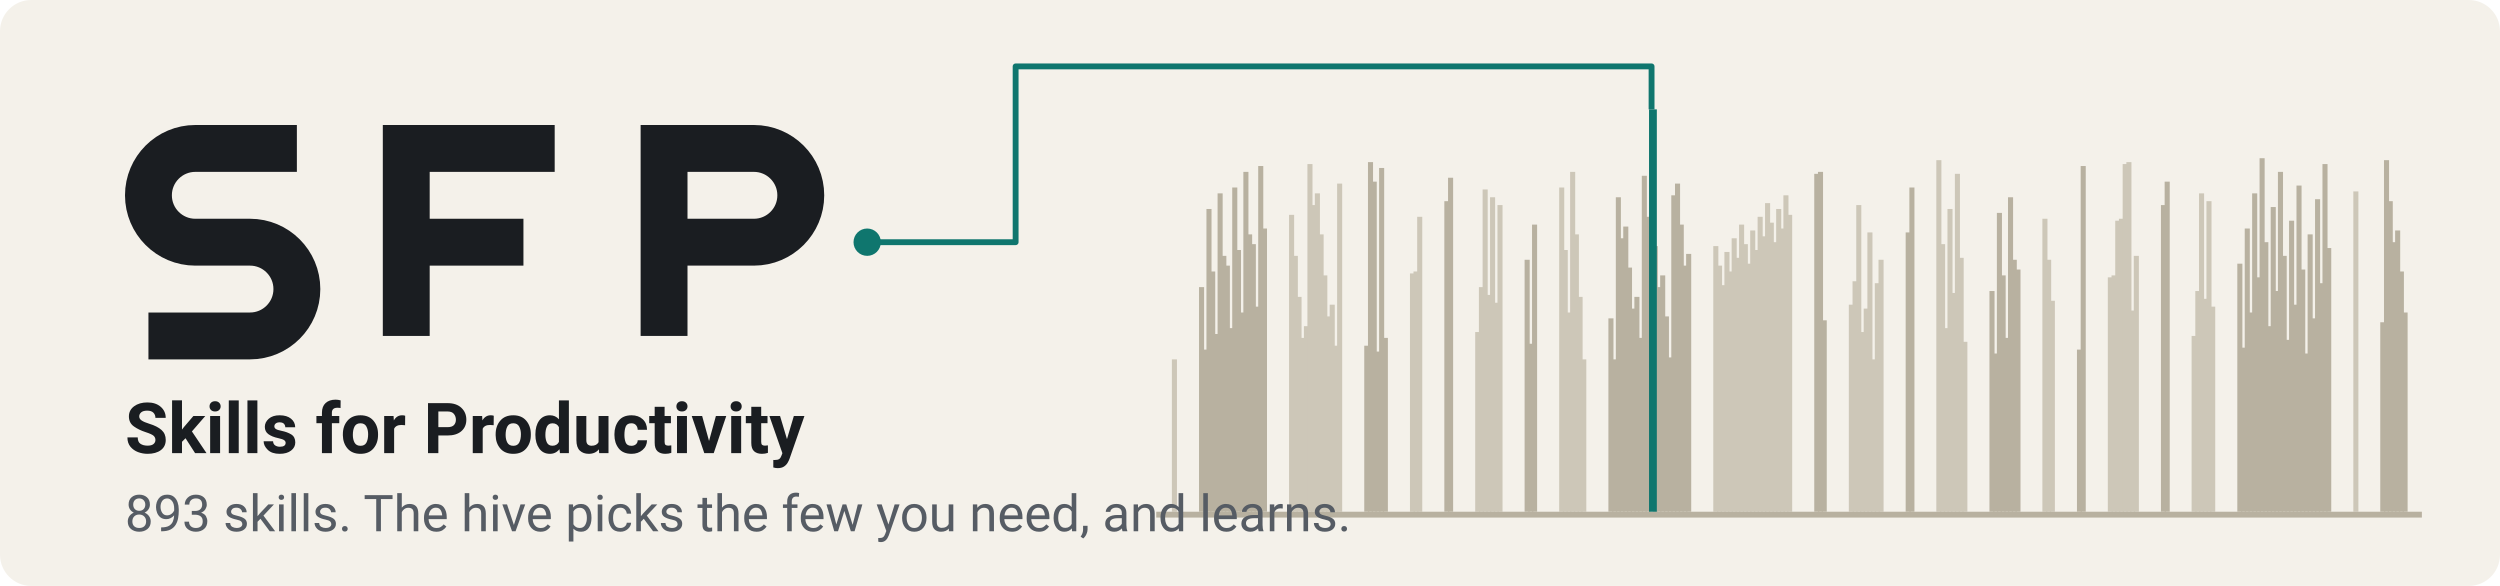
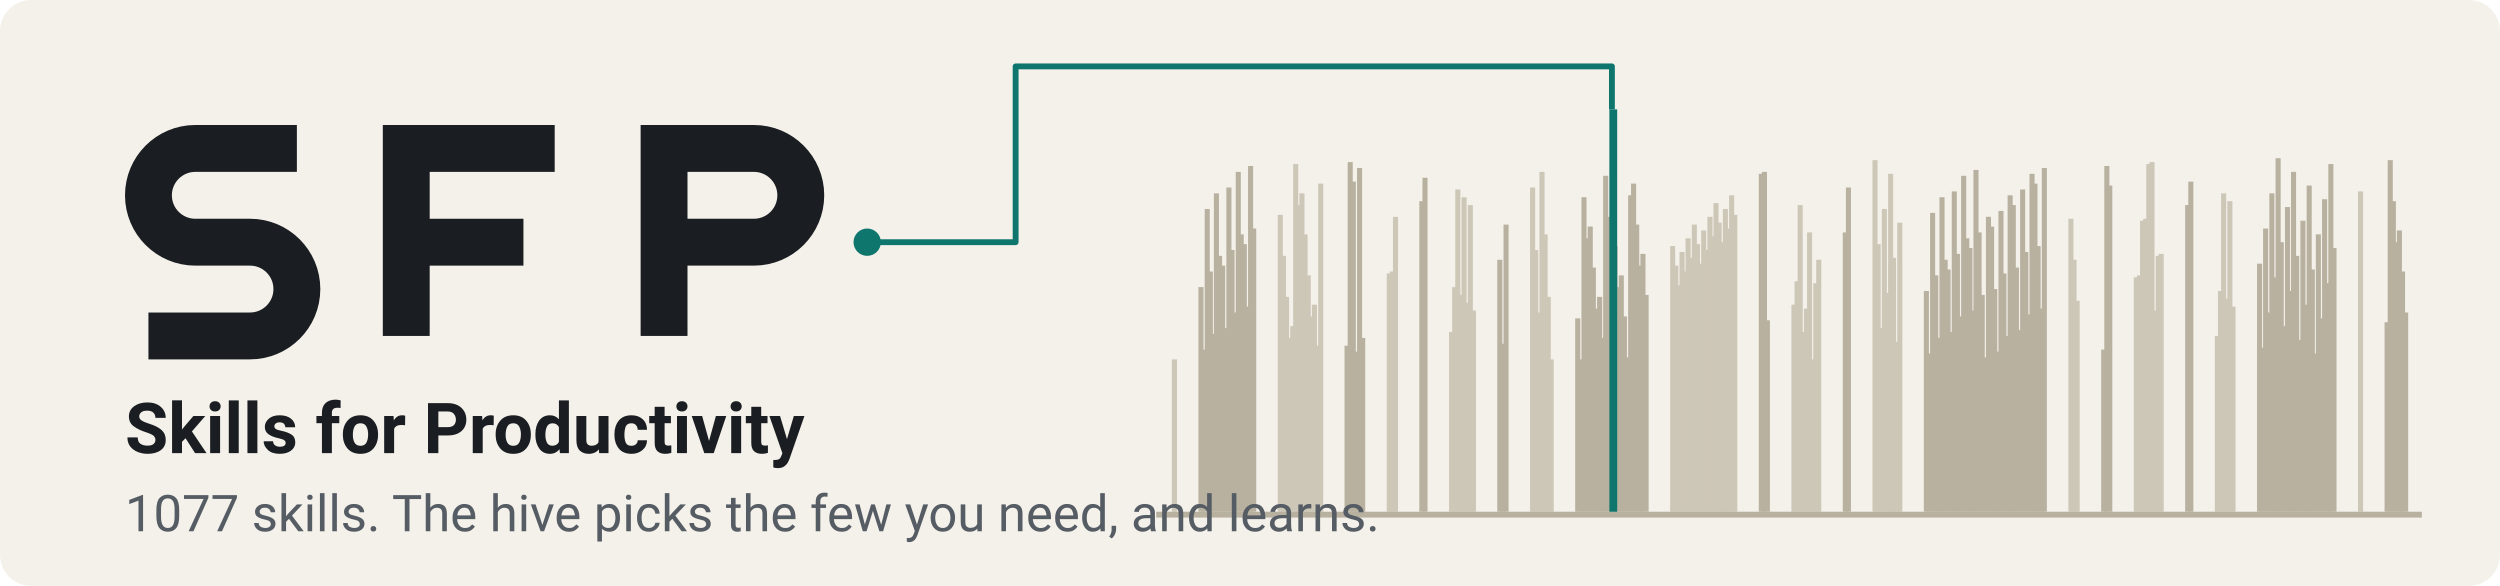
<svg xmlns="http://www.w3.org/2000/svg" width="1280" height="300" viewBox="0 0 1280 300" role="img" aria-labelledby="t d">
  <rect width="1280" height="300" rx="16" fill="#f4f1ea" />
  <rect x="600.0" y="184" width="2.6" height="78" fill="#cdc7b8" />
-   <rect x="613.9" y="147" width="2.6" height="115" fill="#b8b1a0" />
-   <rect x="615.8" y="179" width="2.6" height="83" fill="#b8b1a0" />
-   <rect x="617.7" y="107" width="2.6" height="155" fill="#b8b1a0" />
-   <rect x="619.6" y="139" width="2.6" height="123" fill="#b8b1a0" />
-   <rect x="621.5" y="171" width="2.6" height="91" fill="#b8b1a0" />
-   <rect x="623.4" y="99" width="2.6" height="163" fill="#b8b1a0" />
-   <rect x="625.3" y="131" width="2.6" height="131" fill="#b8b1a0" />
-   <rect x="627.1" y="136" width="2.6" height="126" fill="#b8b1a0" />
-   <rect x="629.0" y="168" width="2.6" height="94" fill="#b8b1a0" />
-   <rect x="630.9" y="96" width="2.6" height="166" fill="#b8b1a0" />
-   <rect x="632.8" y="128" width="2.6" height="134" fill="#b8b1a0" />
-   <rect x="634.7" y="160" width="2.6" height="102" fill="#b8b1a0" />
-   <rect x="636.6" y="88" width="2.6" height="174" fill="#b8b1a0" />
-   <rect x="638.5" y="120" width="2.6" height="142" fill="#b8b1a0" />
-   <rect x="640.4" y="125" width="2.6" height="137" fill="#b8b1a0" />
-   <rect x="642.3" y="157" width="2.6" height="105" fill="#b8b1a0" />
-   <rect x="644.2" y="85" width="2.6" height="177" fill="#b8b1a0" />
-   <rect x="646.1" y="117" width="2.6" height="145" fill="#b8b1a0" />
-   <rect x="660.0" y="110" width="2.6" height="152" fill="#cdc7b8" />
-   <rect x="661.9" y="131" width="2.6" height="131" fill="#cdc7b8" />
-   <rect x="663.8" y="152" width="2.6" height="110" fill="#cdc7b8" />
-   <rect x="665.7" y="173" width="2.6" height="89" fill="#cdc7b8" />
-   <rect x="667.6" y="167" width="2.6" height="95" fill="#cdc7b8" />
-   <rect x="669.4" y="84" width="2.6" height="178" fill="#cdc7b8" />
-   <rect x="671.3" y="105" width="2.6" height="157" fill="#cdc7b8" />
-   <rect x="673.2" y="99" width="2.6" height="163" fill="#cdc7b8" />
-   <rect x="675.1" y="120" width="2.6" height="142" fill="#cdc7b8" />
-   <rect x="677.0" y="141" width="2.6" height="121" fill="#cdc7b8" />
-   <rect x="678.9" y="162" width="2.6" height="100" fill="#cdc7b8" />
-   <rect x="680.8" y="156" width="2.6" height="106" fill="#cdc7b8" />
-   <rect x="682.7" y="177" width="2.6" height="85" fill="#cdc7b8" />
-   <rect x="684.6" y="94" width="2.6" height="168" fill="#cdc7b8" />
-   <rect x="698.5" y="177" width="2.6" height="85" fill="#b8b1a0" />
-   <rect x="700.4" y="83" width="2.6" height="179" fill="#b8b1a0" />
-   <rect x="702.3" y="93" width="2.6" height="169" fill="#b8b1a0" />
-   <rect x="704.2" y="180" width="2.6" height="82" fill="#b8b1a0" />
-   <rect x="706.1" y="86" width="2.6" height="176" fill="#b8b1a0" />
-   <rect x="708.0" y="173" width="2.6" height="89" fill="#b8b1a0" />
-   <rect x="721.9" y="140" width="2.6" height="122" fill="#cdc7b8" />
-   <rect x="723.7" y="139" width="2.6" height="123" fill="#cdc7b8" />
-   <rect x="725.6" y="111" width="2.6" height="151" fill="#cdc7b8" />
-   <rect x="739.5" y="103" width="2.6" height="159" fill="#b8b1a0" />
-   <rect x="741.4" y="91" width="2.6" height="171" fill="#b8b1a0" />
-   <rect x="755.3" y="170" width="2.6" height="92" fill="#cdc7b8" />
-   <rect x="757.2" y="147" width="2.6" height="115" fill="#cdc7b8" />
-   <rect x="759.1" y="97" width="2.6" height="165" fill="#cdc7b8" />
-   <rect x="761.0" y="151" width="2.6" height="111" fill="#cdc7b8" />
-   <rect x="762.9" y="101" width="2.6" height="161" fill="#cdc7b8" />
-   <rect x="764.8" y="155" width="2.6" height="107" fill="#cdc7b8" />
-   <rect x="766.7" y="105" width="2.6" height="157" fill="#cdc7b8" />
-   <rect x="780.6" y="133" width="2.6" height="129" fill="#b8b1a0" />
-   <rect x="782.5" y="176" width="2.6" height="86" fill="#b8b1a0" />
-   <rect x="784.4" y="115" width="2.6" height="147" fill="#b8b1a0" />
-   <rect x="798.3" y="96" width="2.6" height="166" fill="#cdc7b8" />
-   <rect x="800.1" y="128" width="2.6" height="134" fill="#cdc7b8" />
-   <rect x="802.0" y="160" width="2.6" height="102" fill="#cdc7b8" />
-   <rect x="803.9" y="88" width="2.6" height="174" fill="#cdc7b8" />
-   <rect x="805.8" y="120" width="2.6" height="142" fill="#cdc7b8" />
-   <rect x="807.7" y="152" width="2.6" height="110" fill="#cdc7b8" />
-   <rect x="809.6" y="184" width="2.6" height="78" fill="#cdc7b8" />
-   <rect x="823.5" y="163" width="2.6" height="99" fill="#b8b1a0" />
-   <rect x="825.4" y="184" width="2.6" height="78" fill="#b8b1a0" />
-   <rect x="827.3" y="101" width="2.6" height="161" fill="#b8b1a0" />
-   <rect x="829.2" y="122" width="2.6" height="140" fill="#b8b1a0" />
-   <rect x="831.1" y="116" width="2.6" height="146" fill="#b8b1a0" />
-   <rect x="833.0" y="137" width="2.6" height="125" fill="#b8b1a0" />
-   <rect x="834.9" y="158" width="2.6" height="104" fill="#b8b1a0" />
-   <rect x="836.8" y="152" width="2.6" height="110" fill="#b8b1a0" />
-   <rect x="838.7" y="173" width="2.6" height="89" fill="#b8b1a0" />
-   <rect x="840.6" y="90" width="2.6" height="172" fill="#b8b1a0" />
-   <rect x="842.4" y="111" width="2.6" height="151" fill="#b8b1a0" />
-   <rect x="846.2" y="126" width="2.6" height="136" fill="#b8b1a0" />
-   <rect x="848.1" y="147" width="2.6" height="115" fill="#b8b1a0" />
-   <rect x="850.0" y="141" width="2.6" height="121" fill="#b8b1a0" />
-   <rect x="851.9" y="162" width="2.6" height="100" fill="#b8b1a0" />
-   <rect x="853.8" y="183" width="2.6" height="79" fill="#b8b1a0" />
-   <rect x="855.7" y="100" width="2.6" height="162" fill="#b8b1a0" />
-   <rect x="857.6" y="94" width="2.6" height="168" fill="#b8b1a0" />
-   <rect x="859.5" y="115" width="2.6" height="147" fill="#b8b1a0" />
-   <rect x="861.4" y="136" width="2.6" height="126" fill="#b8b1a0" />
-   <rect x="863.3" y="130" width="2.6" height="132" fill="#b8b1a0" />
-   <rect x="877.2" y="126" width="2.6" height="136" fill="#cdc7b8" />
-   <rect x="879.1" y="136" width="2.6" height="126" fill="#cdc7b8" />
-   <rect x="881.0" y="146" width="2.6" height="116" fill="#cdc7b8" />
-   <rect x="882.9" y="129" width="2.6" height="133" fill="#cdc7b8" />
-   <rect x="884.7" y="139" width="2.6" height="123" fill="#cdc7b8" />
-   <rect x="886.6" y="122" width="2.6" height="140" fill="#cdc7b8" />
-   <rect x="888.5" y="132" width="2.6" height="130" fill="#cdc7b8" />
-   <rect x="890.4" y="115" width="2.6" height="147" fill="#cdc7b8" />
-   <rect x="892.3" y="125" width="2.6" height="137" fill="#cdc7b8" />
-   <rect x="894.2" y="135" width="2.6" height="127" fill="#cdc7b8" />
-   <rect x="896.1" y="118" width="2.6" height="144" fill="#cdc7b8" />
-   <rect x="898.0" y="128" width="2.6" height="134" fill="#cdc7b8" />
-   <rect x="899.9" y="111" width="2.6" height="151" fill="#cdc7b8" />
-   <rect x="901.8" y="121" width="2.6" height="141" fill="#cdc7b8" />
-   <rect x="903.7" y="104" width="2.6" height="158" fill="#cdc7b8" />
-   <rect x="905.6" y="114" width="2.6" height="148" fill="#cdc7b8" />
-   <rect x="907.5" y="124" width="2.6" height="138" fill="#cdc7b8" />
-   <rect x="909.4" y="107" width="2.6" height="155" fill="#cdc7b8" />
-   <rect x="911.3" y="117" width="2.6" height="145" fill="#cdc7b8" />
-   <rect x="913.1" y="100" width="2.6" height="162" fill="#cdc7b8" />
-   <rect x="915.0" y="110" width="2.6" height="152" fill="#cdc7b8" />
-   <rect x="928.9" y="89" width="2.6" height="173" fill="#b8b1a0" />
-   <rect x="930.8" y="88" width="2.6" height="174" fill="#b8b1a0" />
-   <rect x="932.7" y="164" width="2.6" height="98" fill="#b8b1a0" />
-   <rect x="946.6" y="156" width="2.6" height="106" fill="#cdc7b8" />
-   <rect x="948.5" y="144" width="2.6" height="118" fill="#cdc7b8" />
-   <rect x="950.4" y="105" width="2.6" height="157" fill="#cdc7b8" />
-   <rect x="952.3" y="170" width="2.6" height="92" fill="#cdc7b8" />
-   <rect x="954.2" y="158" width="2.6" height="104" fill="#cdc7b8" />
-   <rect x="956.1" y="119" width="2.6" height="143" fill="#cdc7b8" />
-   <rect x="958.0" y="184" width="2.6" height="78" fill="#cdc7b8" />
-   <rect x="959.9" y="145" width="2.6" height="117" fill="#cdc7b8" />
-   <rect x="961.8" y="133" width="2.6" height="129" fill="#cdc7b8" />
-   <rect x="975.7" y="119" width="2.6" height="143" fill="#b8b1a0" />
-   <rect x="977.6" y="96" width="2.6" height="166" fill="#b8b1a0" />
-   <rect x="991.4" y="82" width="2.6" height="180" fill="#cdc7b8" />
-   <rect x="993.3" y="125" width="2.6" height="137" fill="#cdc7b8" />
-   <rect x="995.2" y="168" width="2.6" height="94" fill="#cdc7b8" />
-   <rect x="997.1" y="107" width="2.6" height="155" fill="#cdc7b8" />
-   <rect x="999.0" y="150" width="2.6" height="112" fill="#cdc7b8" />
-   <rect x="1000.9" y="89" width="2.6" height="173" fill="#cdc7b8" />
-   <rect x="1002.8" y="132" width="2.6" height="130" fill="#cdc7b8" />
-   <rect x="1004.7" y="175" width="2.6" height="87" fill="#cdc7b8" />
-   <rect x="1018.6" y="149" width="2.6" height="113" fill="#b8b1a0" />
-   <rect x="1020.5" y="181" width="2.6" height="81" fill="#b8b1a0" />
-   <rect x="1022.4" y="109" width="2.6" height="153" fill="#b8b1a0" />
-   <rect x="1024.3" y="141" width="2.6" height="121" fill="#b8b1a0" />
-   <rect x="1026.2" y="173" width="2.6" height="89" fill="#b8b1a0" />
-   <rect x="1028.1" y="101" width="2.6" height="161" fill="#b8b1a0" />
-   <rect x="1030.0" y="133" width="2.6" height="129" fill="#b8b1a0" />
-   <rect x="1031.9" y="138" width="2.6" height="124" fill="#b8b1a0" />
-   <rect x="1045.7" y="112" width="2.6" height="150" fill="#cdc7b8" />
-   <rect x="1047.6" y="133" width="2.6" height="129" fill="#cdc7b8" />
-   <rect x="1049.5" y="154" width="2.6" height="108" fill="#cdc7b8" />
-   <rect x="1063.4" y="179" width="2.6" height="83" fill="#b8b1a0" />
-   <rect x="1065.3" y="85" width="2.6" height="177" fill="#b8b1a0" />
-   <rect x="1079.2" y="142" width="2.6" height="120" fill="#cdc7b8" />
-   <rect x="1081.1" y="141" width="2.6" height="121" fill="#cdc7b8" />
-   <rect x="1083.0" y="113" width="2.6" height="149" fill="#cdc7b8" />
-   <rect x="1084.9" y="112" width="2.6" height="150" fill="#cdc7b8" />
-   <rect x="1086.8" y="84" width="2.6" height="178" fill="#cdc7b8" />
-   <rect x="1088.7" y="83" width="2.6" height="179" fill="#cdc7b8" />
-   <rect x="1090.6" y="159" width="2.6" height="103" fill="#cdc7b8" />
-   <rect x="1092.5" y="131" width="2.6" height="131" fill="#cdc7b8" />
-   <rect x="1106.4" y="105" width="2.6" height="157" fill="#b8b1a0" />
-   <rect x="1108.3" y="93" width="2.6" height="169" fill="#b8b1a0" />
-   <rect x="1122.1" y="172" width="2.6" height="90" fill="#cdc7b8" />
-   <rect x="1124.0" y="149" width="2.6" height="113" fill="#cdc7b8" />
-   <rect x="1125.9" y="99" width="2.6" height="163" fill="#cdc7b8" />
-   <rect x="1127.8" y="153" width="2.6" height="109" fill="#cdc7b8" />
-   <rect x="1129.7" y="103" width="2.6" height="159" fill="#cdc7b8" />
-   <rect x="1131.6" y="157" width="2.6" height="105" fill="#cdc7b8" />
-   <rect x="1145.5" y="135" width="2.6" height="127" fill="#b8b1a0" />
-   <rect x="1147.4" y="178" width="2.6" height="84" fill="#b8b1a0" />
-   <rect x="1149.3" y="117" width="2.6" height="145" fill="#b8b1a0" />
-   <rect x="1151.2" y="160" width="2.6" height="102" fill="#b8b1a0" />
-   <rect x="1153.1" y="99" width="2.6" height="163" fill="#b8b1a0" />
-   <rect x="1155.0" y="142" width="2.6" height="120" fill="#b8b1a0" />
-   <rect x="1156.9" y="81" width="2.6" height="181" fill="#b8b1a0" />
-   <rect x="1158.8" y="124" width="2.6" height="138" fill="#b8b1a0" />
-   <rect x="1160.7" y="167" width="2.6" height="95" fill="#b8b1a0" />
-   <rect x="1162.6" y="106" width="2.6" height="156" fill="#b8b1a0" />
-   <rect x="1164.4" y="149" width="2.6" height="113" fill="#b8b1a0" />
-   <rect x="1166.3" y="88" width="2.6" height="174" fill="#b8b1a0" />
-   <rect x="1168.2" y="131" width="2.6" height="131" fill="#b8b1a0" />
-   <rect x="1170.1" y="174" width="2.6" height="88" fill="#b8b1a0" />
-   <rect x="1172.0" y="113" width="2.6" height="149" fill="#b8b1a0" />
-   <rect x="1173.9" y="156" width="2.6" height="106" fill="#b8b1a0" />
-   <rect x="1175.8" y="95" width="2.6" height="167" fill="#b8b1a0" />
-   <rect x="1177.7" y="138" width="2.6" height="124" fill="#b8b1a0" />
-   <rect x="1179.6" y="181" width="2.6" height="81" fill="#b8b1a0" />
-   <rect x="1181.5" y="120" width="2.6" height="142" fill="#b8b1a0" />
-   <rect x="1183.4" y="163" width="2.6" height="99" fill="#b8b1a0" />
-   <rect x="1185.3" y="102" width="2.6" height="160" fill="#b8b1a0" />
-   <rect x="1187.2" y="145" width="2.6" height="117" fill="#b8b1a0" />
-   <rect x="1189.1" y="84" width="2.6" height="178" fill="#b8b1a0" />
-   <rect x="1191.0" y="127" width="2.6" height="135" fill="#b8b1a0" />
-   <rect x="1204.9" y="98" width="2.6" height="164" fill="#cdc7b8" />
-   <rect x="1218.7" y="165" width="2.6" height="97" fill="#b8b1a0" />
-   <rect x="1220.6" y="82" width="2.6" height="180" fill="#b8b1a0" />
-   <rect x="1222.5" y="103" width="2.6" height="159" fill="#b8b1a0" />
-   <rect x="1224.4" y="124" width="2.6" height="138" fill="#b8b1a0" />
-   <rect x="1226.3" y="118" width="2.6" height="144" fill="#b8b1a0" />
-   <rect x="1228.2" y="139" width="2.6" height="123" fill="#b8b1a0" />
-   <rect x="1230.1" y="160" width="2.6" height="102" fill="#b8b1a0" />
+   <rect x="613.6" y="147" width="2.6" height="115" fill="#b8b1a0" />
+   <rect x="615.2" y="179" width="2.6" height="83" fill="#b8b1a0" />
+   <rect x="616.8" y="107" width="2.6" height="155" fill="#b8b1a0" />
+   <rect x="618.4" y="139" width="2.6" height="123" fill="#b8b1a0" />
+   <rect x="619.9" y="171" width="2.6" height="91" fill="#b8b1a0" />
+   <rect x="621.5" y="99" width="2.6" height="163" fill="#b8b1a0" />
+   <rect x="623.1" y="131" width="2.6" height="131" fill="#b8b1a0" />
+   <rect x="624.7" y="136" width="2.6" height="126" fill="#b8b1a0" />
+   <rect x="626.3" y="168" width="2.6" height="94" fill="#b8b1a0" />
+   <rect x="627.9" y="96" width="2.6" height="166" fill="#b8b1a0" />
+   <rect x="629.5" y="128" width="2.6" height="134" fill="#b8b1a0" />
+   <rect x="631.1" y="160" width="2.6" height="102" fill="#b8b1a0" />
+   <rect x="632.7" y="88" width="2.6" height="174" fill="#b8b1a0" />
+   <rect x="634.2" y="120" width="2.6" height="142" fill="#b8b1a0" />
+   <rect x="635.8" y="125" width="2.6" height="137" fill="#b8b1a0" />
+   <rect x="637.4" y="157" width="2.6" height="105" fill="#b8b1a0" />
+   <rect x="639.0" y="85" width="2.6" height="177" fill="#b8b1a0" />
+   <rect x="640.6" y="117" width="2.6" height="145" fill="#b8b1a0" />
+   <rect x="654.2" y="110" width="2.6" height="152" fill="#cdc7b8" />
+   <rect x="655.8" y="131" width="2.6" height="131" fill="#cdc7b8" />
+   <rect x="657.4" y="152" width="2.6" height="110" fill="#cdc7b8" />
+   <rect x="659.0" y="173" width="2.6" height="89" fill="#cdc7b8" />
+   <rect x="660.6" y="167" width="2.6" height="95" fill="#cdc7b8" />
+   <rect x="662.1" y="84" width="2.6" height="178" fill="#cdc7b8" />
+   <rect x="663.7" y="105" width="2.6" height="157" fill="#cdc7b8" />
+   <rect x="665.3" y="99" width="2.6" height="163" fill="#cdc7b8" />
+   <rect x="666.9" y="120" width="2.6" height="142" fill="#cdc7b8" />
+   <rect x="668.5" y="141" width="2.6" height="121" fill="#cdc7b8" />
+   <rect x="670.1" y="162" width="2.6" height="100" fill="#cdc7b8" />
+   <rect x="671.7" y="156" width="2.6" height="106" fill="#cdc7b8" />
+   <rect x="673.3" y="177" width="2.6" height="85" fill="#cdc7b8" />
+   <rect x="674.9" y="94" width="2.6" height="168" fill="#cdc7b8" />
+   <rect x="688.4" y="177" width="2.6" height="85" fill="#b8b1a0" />
+   <rect x="690.0" y="83" width="2.6" height="179" fill="#b8b1a0" />
+   <rect x="691.6" y="93" width="2.6" height="169" fill="#b8b1a0" />
+   <rect x="693.2" y="180" width="2.6" height="82" fill="#b8b1a0" />
+   <rect x="694.8" y="86" width="2.6" height="176" fill="#b8b1a0" />
+   <rect x="696.4" y="173" width="2.6" height="89" fill="#b8b1a0" />
+   <rect x="710.0" y="140" width="2.6" height="122" fill="#cdc7b8" />
+   <rect x="711.6" y="139" width="2.6" height="123" fill="#cdc7b8" />
+   <rect x="713.2" y="111" width="2.6" height="151" fill="#cdc7b8" />
+   <rect x="726.7" y="103" width="2.6" height="159" fill="#b8b1a0" />
+   <rect x="728.3" y="91" width="2.6" height="171" fill="#b8b1a0" />
+   <rect x="741.9" y="170" width="2.6" height="92" fill="#cdc7b8" />
+   <rect x="743.5" y="147" width="2.6" height="115" fill="#cdc7b8" />
+   <rect x="745.1" y="97" width="2.6" height="165" fill="#cdc7b8" />
+   <rect x="746.7" y="151" width="2.6" height="111" fill="#cdc7b8" />
+   <rect x="748.3" y="101" width="2.6" height="161" fill="#cdc7b8" />
+   <rect x="749.9" y="155" width="2.6" height="107" fill="#cdc7b8" />
+   <rect x="751.5" y="105" width="2.6" height="157" fill="#cdc7b8" />
+   <rect x="753.1" y="159" width="2.6" height="103" fill="#cdc7b8" />
+   <rect x="766.6" y="133" width="2.6" height="129" fill="#b8b1a0" />
+   <rect x="768.2" y="176" width="2.6" height="86" fill="#b8b1a0" />
+   <rect x="769.8" y="115" width="2.6" height="147" fill="#b8b1a0" />
+   <rect x="783.4" y="96" width="2.6" height="166" fill="#cdc7b8" />
+   <rect x="785.0" y="128" width="2.6" height="134" fill="#cdc7b8" />
+   <rect x="786.6" y="160" width="2.6" height="102" fill="#cdc7b8" />
+   <rect x="788.2" y="88" width="2.6" height="174" fill="#cdc7b8" />
+   <rect x="789.8" y="120" width="2.6" height="142" fill="#cdc7b8" />
+   <rect x="791.4" y="152" width="2.6" height="110" fill="#cdc7b8" />
+   <rect x="792.9" y="184" width="2.6" height="78" fill="#cdc7b8" />
+   <rect x="806.5" y="163" width="2.6" height="99" fill="#b8b1a0" />
+   <rect x="808.1" y="184" width="2.6" height="78" fill="#b8b1a0" />
+   <rect x="809.7" y="101" width="2.6" height="161" fill="#b8b1a0" />
+   <rect x="811.3" y="122" width="2.6" height="140" fill="#b8b1a0" />
+   <rect x="812.9" y="116" width="2.6" height="146" fill="#b8b1a0" />
+   <rect x="814.5" y="137" width="2.6" height="125" fill="#b8b1a0" />
+   <rect x="816.1" y="158" width="2.6" height="104" fill="#b8b1a0" />
+   <rect x="817.7" y="152" width="2.6" height="110" fill="#b8b1a0" />
+   <rect x="819.2" y="173" width="2.6" height="89" fill="#b8b1a0" />
+   <rect x="820.8" y="90" width="2.6" height="172" fill="#b8b1a0" />
+   <rect x="822.4" y="111" width="2.6" height="151" fill="#b8b1a0" />
+   <rect x="825.6" y="126" width="2.6" height="136" fill="#b8b1a0" />
+   <rect x="827.2" y="147" width="2.6" height="115" fill="#b8b1a0" />
+   <rect x="828.8" y="141" width="2.6" height="121" fill="#b8b1a0" />
+   <rect x="830.4" y="162" width="2.6" height="100" fill="#b8b1a0" />
+   <rect x="832.0" y="183" width="2.6" height="79" fill="#b8b1a0" />
+   <rect x="833.6" y="100" width="2.6" height="162" fill="#b8b1a0" />
+   <rect x="835.1" y="94" width="2.6" height="168" fill="#b8b1a0" />
+   <rect x="836.7" y="115" width="2.6" height="147" fill="#b8b1a0" />
+   <rect x="838.3" y="136" width="2.6" height="126" fill="#b8b1a0" />
+   <rect x="839.9" y="130" width="2.6" height="132" fill="#b8b1a0" />
+   <rect x="841.5" y="151" width="2.6" height="111" fill="#b8b1a0" />
+   <rect x="855.1" y="126" width="2.6" height="136" fill="#cdc7b8" />
+   <rect x="856.7" y="136" width="2.6" height="126" fill="#cdc7b8" />
+   <rect x="858.3" y="146" width="2.6" height="116" fill="#cdc7b8" />
+   <rect x="859.9" y="129" width="2.6" height="133" fill="#cdc7b8" />
+   <rect x="861.4" y="139" width="2.6" height="123" fill="#cdc7b8" />
+   <rect x="863.0" y="122" width="2.6" height="140" fill="#cdc7b8" />
+   <rect x="864.6" y="132" width="2.6" height="130" fill="#cdc7b8" />
+   <rect x="866.2" y="115" width="2.6" height="147" fill="#cdc7b8" />
+   <rect x="867.8" y="125" width="2.6" height="137" fill="#cdc7b8" />
+   <rect x="869.4" y="135" width="2.6" height="127" fill="#cdc7b8" />
+   <rect x="871.0" y="118" width="2.6" height="144" fill="#cdc7b8" />
+   <rect x="872.6" y="128" width="2.6" height="134" fill="#cdc7b8" />
+   <rect x="874.2" y="111" width="2.6" height="151" fill="#cdc7b8" />
+   <rect x="875.7" y="121" width="2.6" height="141" fill="#cdc7b8" />
+   <rect x="877.3" y="104" width="2.6" height="158" fill="#cdc7b8" />
+   <rect x="878.9" y="114" width="2.6" height="148" fill="#cdc7b8" />
+   <rect x="880.5" y="124" width="2.6" height="138" fill="#cdc7b8" />
+   <rect x="882.1" y="107" width="2.6" height="155" fill="#cdc7b8" />
+   <rect x="883.7" y="117" width="2.6" height="145" fill="#cdc7b8" />
+   <rect x="885.3" y="100" width="2.6" height="162" fill="#cdc7b8" />
+   <rect x="886.9" y="110" width="2.6" height="152" fill="#cdc7b8" />
+   <rect x="900.5" y="89" width="2.6" height="173" fill="#b8b1a0" />
+   <rect x="902.1" y="88" width="2.6" height="174" fill="#b8b1a0" />
+   <rect x="903.6" y="164" width="2.6" height="98" fill="#b8b1a0" />
+   <rect x="917.2" y="156" width="2.6" height="106" fill="#cdc7b8" />
+   <rect x="918.8" y="144" width="2.6" height="118" fill="#cdc7b8" />
+   <rect x="920.4" y="105" width="2.6" height="157" fill="#cdc7b8" />
+   <rect x="922.0" y="170" width="2.6" height="92" fill="#cdc7b8" />
+   <rect x="923.6" y="158" width="2.6" height="104" fill="#cdc7b8" />
+   <rect x="925.2" y="119" width="2.6" height="143" fill="#cdc7b8" />
+   <rect x="926.8" y="184" width="2.6" height="78" fill="#cdc7b8" />
+   <rect x="928.4" y="145" width="2.6" height="117" fill="#cdc7b8" />
+   <rect x="929.9" y="133" width="2.6" height="129" fill="#cdc7b8" />
+   <rect x="943.5" y="119" width="2.6" height="143" fill="#b8b1a0" />
+   <rect x="945.1" y="96" width="2.6" height="166" fill="#b8b1a0" />
+   <rect x="958.7" y="82" width="2.6" height="180" fill="#cdc7b8" />
+   <rect x="960.3" y="125" width="2.6" height="137" fill="#cdc7b8" />
+   <rect x="961.9" y="168" width="2.6" height="94" fill="#cdc7b8" />
+   <rect x="963.5" y="107" width="2.6" height="155" fill="#cdc7b8" />
+   <rect x="965.1" y="150" width="2.6" height="112" fill="#cdc7b8" />
+   <rect x="966.7" y="89" width="2.6" height="173" fill="#cdc7b8" />
+   <rect x="968.2" y="132" width="2.6" height="130" fill="#cdc7b8" />
+   <rect x="969.8" y="175" width="2.6" height="87" fill="#cdc7b8" />
+   <rect x="971.4" y="114" width="2.6" height="148" fill="#cdc7b8" />
+   <rect x="985.0" y="149" width="2.6" height="113" fill="#b8b1a0" />
+   <rect x="986.6" y="181" width="2.6" height="81" fill="#b8b1a0" />
+   <rect x="988.2" y="109" width="2.6" height="153" fill="#b8b1a0" />
+   <rect x="989.8" y="141" width="2.6" height="121" fill="#b8b1a0" />
+   <rect x="991.4" y="173" width="2.6" height="89" fill="#b8b1a0" />
+   <rect x="993.0" y="101" width="2.6" height="161" fill="#b8b1a0" />
+   <rect x="994.6" y="133" width="2.6" height="129" fill="#b8b1a0" />
+   <rect x="996.1" y="138" width="2.6" height="124" fill="#b8b1a0" />
+   <rect x="997.7" y="170" width="2.6" height="92" fill="#b8b1a0" />
+   <rect x="999.3" y="98" width="2.6" height="164" fill="#b8b1a0" />
+   <rect x="1000.9" y="130" width="2.6" height="132" fill="#b8b1a0" />
+   <rect x="1002.5" y="162" width="2.6" height="100" fill="#b8b1a0" />
+   <rect x="1004.1" y="90" width="2.6" height="172" fill="#b8b1a0" />
+   <rect x="1005.7" y="122" width="2.6" height="140" fill="#b8b1a0" />
+   <rect x="1007.3" y="127" width="2.6" height="135" fill="#b8b1a0" />
+   <rect x="1008.9" y="159" width="2.6" height="103" fill="#b8b1a0" />
+   <rect x="1010.4" y="87" width="2.6" height="175" fill="#b8b1a0" />
+   <rect x="1012.0" y="119" width="2.6" height="143" fill="#b8b1a0" />
+   <rect x="1013.6" y="151" width="2.6" height="111" fill="#b8b1a0" />
+   <rect x="1015.2" y="183" width="2.6" height="79" fill="#b8b1a0" />
+   <rect x="1016.8" y="111" width="2.6" height="151" fill="#b8b1a0" />
+   <rect x="1018.4" y="116" width="2.6" height="146" fill="#b8b1a0" />
+   <rect x="1020.0" y="148" width="2.6" height="114" fill="#b8b1a0" />
+   <rect x="1021.6" y="180" width="2.6" height="82" fill="#b8b1a0" />
+   <rect x="1023.2" y="108" width="2.6" height="154" fill="#b8b1a0" />
+   <rect x="1024.7" y="140" width="2.6" height="122" fill="#b8b1a0" />
+   <rect x="1026.3" y="172" width="2.6" height="90" fill="#b8b1a0" />
+   <rect x="1027.9" y="100" width="2.6" height="162" fill="#b8b1a0" />
+   <rect x="1029.5" y="105" width="2.6" height="157" fill="#b8b1a0" />
+   <rect x="1031.1" y="137" width="2.6" height="125" fill="#b8b1a0" />
+   <rect x="1032.7" y="169" width="2.6" height="93" fill="#b8b1a0" />
+   <rect x="1034.3" y="97" width="2.6" height="165" fill="#b8b1a0" />
+   <rect x="1035.9" y="129" width="2.6" height="133" fill="#b8b1a0" />
+   <rect x="1037.5" y="161" width="2.6" height="101" fill="#b8b1a0" />
+   <rect x="1039.1" y="89" width="2.6" height="173" fill="#b8b1a0" />
+   <rect x="1040.6" y="94" width="2.6" height="168" fill="#b8b1a0" />
+   <rect x="1042.2" y="126" width="2.6" height="136" fill="#b8b1a0" />
+   <rect x="1043.8" y="158" width="2.6" height="104" fill="#b8b1a0" />
+   <rect x="1045.4" y="86" width="2.6" height="176" fill="#b8b1a0" />
+   <rect x="1059.0" y="112" width="2.6" height="150" fill="#cdc7b8" />
+   <rect x="1060.6" y="133" width="2.6" height="129" fill="#cdc7b8" />
+   <rect x="1062.2" y="154" width="2.6" height="108" fill="#cdc7b8" />
+   <rect x="1075.8" y="179" width="2.6" height="83" fill="#b8b1a0" />
+   <rect x="1077.4" y="85" width="2.6" height="177" fill="#b8b1a0" />
+   <rect x="1078.9" y="95" width="2.6" height="167" fill="#b8b1a0" />
+   <rect x="1092.5" y="142" width="2.6" height="120" fill="#cdc7b8" />
+   <rect x="1094.1" y="141" width="2.6" height="121" fill="#cdc7b8" />
+   <rect x="1095.7" y="113" width="2.6" height="149" fill="#cdc7b8" />
+   <rect x="1097.3" y="112" width="2.6" height="150" fill="#cdc7b8" />
+   <rect x="1098.9" y="84" width="2.6" height="178" fill="#cdc7b8" />
+   <rect x="1100.5" y="83" width="2.6" height="179" fill="#cdc7b8" />
+   <rect x="1102.1" y="159" width="2.6" height="103" fill="#cdc7b8" />
+   <rect x="1103.7" y="131" width="2.6" height="131" fill="#cdc7b8" />
+   <rect x="1105.2" y="130" width="2.6" height="132" fill="#cdc7b8" />
+   <rect x="1118.8" y="105" width="2.6" height="157" fill="#b8b1a0" />
+   <rect x="1120.4" y="93" width="2.6" height="169" fill="#b8b1a0" />
+   <rect x="1134.0" y="172" width="2.6" height="90" fill="#cdc7b8" />
+   <rect x="1135.6" y="149" width="2.6" height="113" fill="#cdc7b8" />
+   <rect x="1137.2" y="99" width="2.6" height="163" fill="#cdc7b8" />
+   <rect x="1138.8" y="153" width="2.6" height="109" fill="#cdc7b8" />
+   <rect x="1140.4" y="103" width="2.6" height="159" fill="#cdc7b8" />
+   <rect x="1142.0" y="157" width="2.6" height="105" fill="#cdc7b8" />
+   <rect x="1155.6" y="135" width="2.6" height="127" fill="#b8b1a0" />
+   <rect x="1157.1" y="178" width="2.6" height="84" fill="#b8b1a0" />
+   <rect x="1158.7" y="117" width="2.6" height="145" fill="#b8b1a0" />
+   <rect x="1160.3" y="160" width="2.6" height="102" fill="#b8b1a0" />
+   <rect x="1161.9" y="99" width="2.6" height="163" fill="#b8b1a0" />
+   <rect x="1163.5" y="142" width="2.6" height="120" fill="#b8b1a0" />
+   <rect x="1165.1" y="81" width="2.6" height="181" fill="#b8b1a0" />
+   <rect x="1166.7" y="124" width="2.6" height="138" fill="#b8b1a0" />
+   <rect x="1168.3" y="167" width="2.6" height="95" fill="#b8b1a0" />
+   <rect x="1169.9" y="106" width="2.6" height="156" fill="#b8b1a0" />
+   <rect x="1171.4" y="149" width="2.6" height="113" fill="#b8b1a0" />
+   <rect x="1173.0" y="88" width="2.6" height="174" fill="#b8b1a0" />
+   <rect x="1174.6" y="131" width="2.6" height="131" fill="#b8b1a0" />
+   <rect x="1176.2" y="174" width="2.6" height="88" fill="#b8b1a0" />
+   <rect x="1177.8" y="113" width="2.6" height="149" fill="#b8b1a0" />
+   <rect x="1179.4" y="156" width="2.6" height="106" fill="#b8b1a0" />
+   <rect x="1181.0" y="95" width="2.6" height="167" fill="#b8b1a0" />
+   <rect x="1182.6" y="138" width="2.6" height="124" fill="#b8b1a0" />
+   <rect x="1184.2" y="181" width="2.6" height="81" fill="#b8b1a0" />
+   <rect x="1185.7" y="120" width="2.6" height="142" fill="#b8b1a0" />
+   <rect x="1187.3" y="163" width="2.6" height="99" fill="#b8b1a0" />
+   <rect x="1188.9" y="102" width="2.6" height="160" fill="#b8b1a0" />
+   <rect x="1190.5" y="145" width="2.6" height="117" fill="#b8b1a0" />
+   <rect x="1192.1" y="84" width="2.6" height="178" fill="#b8b1a0" />
+   <rect x="1193.7" y="127" width="2.6" height="135" fill="#b8b1a0" />
+   <rect x="1207.3" y="98" width="2.6" height="164" fill="#cdc7b8" />
+   <rect x="1220.9" y="165" width="2.6" height="97" fill="#b8b1a0" />
+   <rect x="1222.5" y="82" width="2.6" height="180" fill="#b8b1a0" />
+   <rect x="1224.1" y="103" width="2.6" height="159" fill="#b8b1a0" />
+   <rect x="1225.6" y="124" width="2.6" height="138" fill="#b8b1a0" />
+   <rect x="1227.2" y="118" width="2.6" height="144" fill="#b8b1a0" />
+   <rect x="1228.8" y="139" width="2.6" height="123" fill="#b8b1a0" />
+   <rect x="1230.4" y="160" width="2.6" height="102" fill="#b8b1a0" />
  <rect x="592" y="262" width="648" height="3" fill="#b8b1a0" />
-   <rect x="844.3" y="56" width="4.0" height="206" fill="#0f766e" />
-   <path d="M444 124 H520 V34 H845.6 V56" fill="none" stroke="#0f766e" stroke-width="3" stroke-linejoin="round" />
+   <rect x="824.0" y="56" width="4.0" height="206" fill="#0f766e" />
+   <path d="M444 124 H520 V34 H825.3 V56" fill="none" stroke="#0f766e" stroke-width="3" stroke-linejoin="round" />
  <circle cx="444" cy="124" r="7" fill="#0f766e" />
  <g fill="none" stroke="#1a1d21" stroke-width="24" stroke-linejoin="miter" stroke-linecap="butt">
    <path d="M152 76 H100 A24 24 0 0 0 100 124 H128 A24 24 0 0 1 128 172 H76" />
    <path d="M208 172 V76 H284 M208 124 H268" />
    <path d="M340 172 V76 H386 A24 24 0 0 1 386 124 H340" />
  </g>
  <text x="64" y="232" font-family="ui-sans-serif, system-ui, -apple-system, 'Segoe UI', Roboto, 'Helvetica Neue', Arial, sans-serif" font-size="36" font-weight="600" fill="#1a1d21">Skills for Productivity</text>
-   <text x="64" y="272" font-family="ui-sans-serif, system-ui, -apple-system, 'Segoe UI', Roboto, 'Helvetica Neue', Arial, sans-serif" font-size="26" fill="#565c64">893 skills. The hive picks the few you need, and learns.</text>
+   <text x="64" y="272" font-family="ui-sans-serif, system-ui, -apple-system, 'Segoe UI', Roboto, 'Helvetica Neue', Arial, sans-serif" font-size="26" fill="#565c64">1077 skills. The hive picks the few you need, and learns.</text>
</svg>
